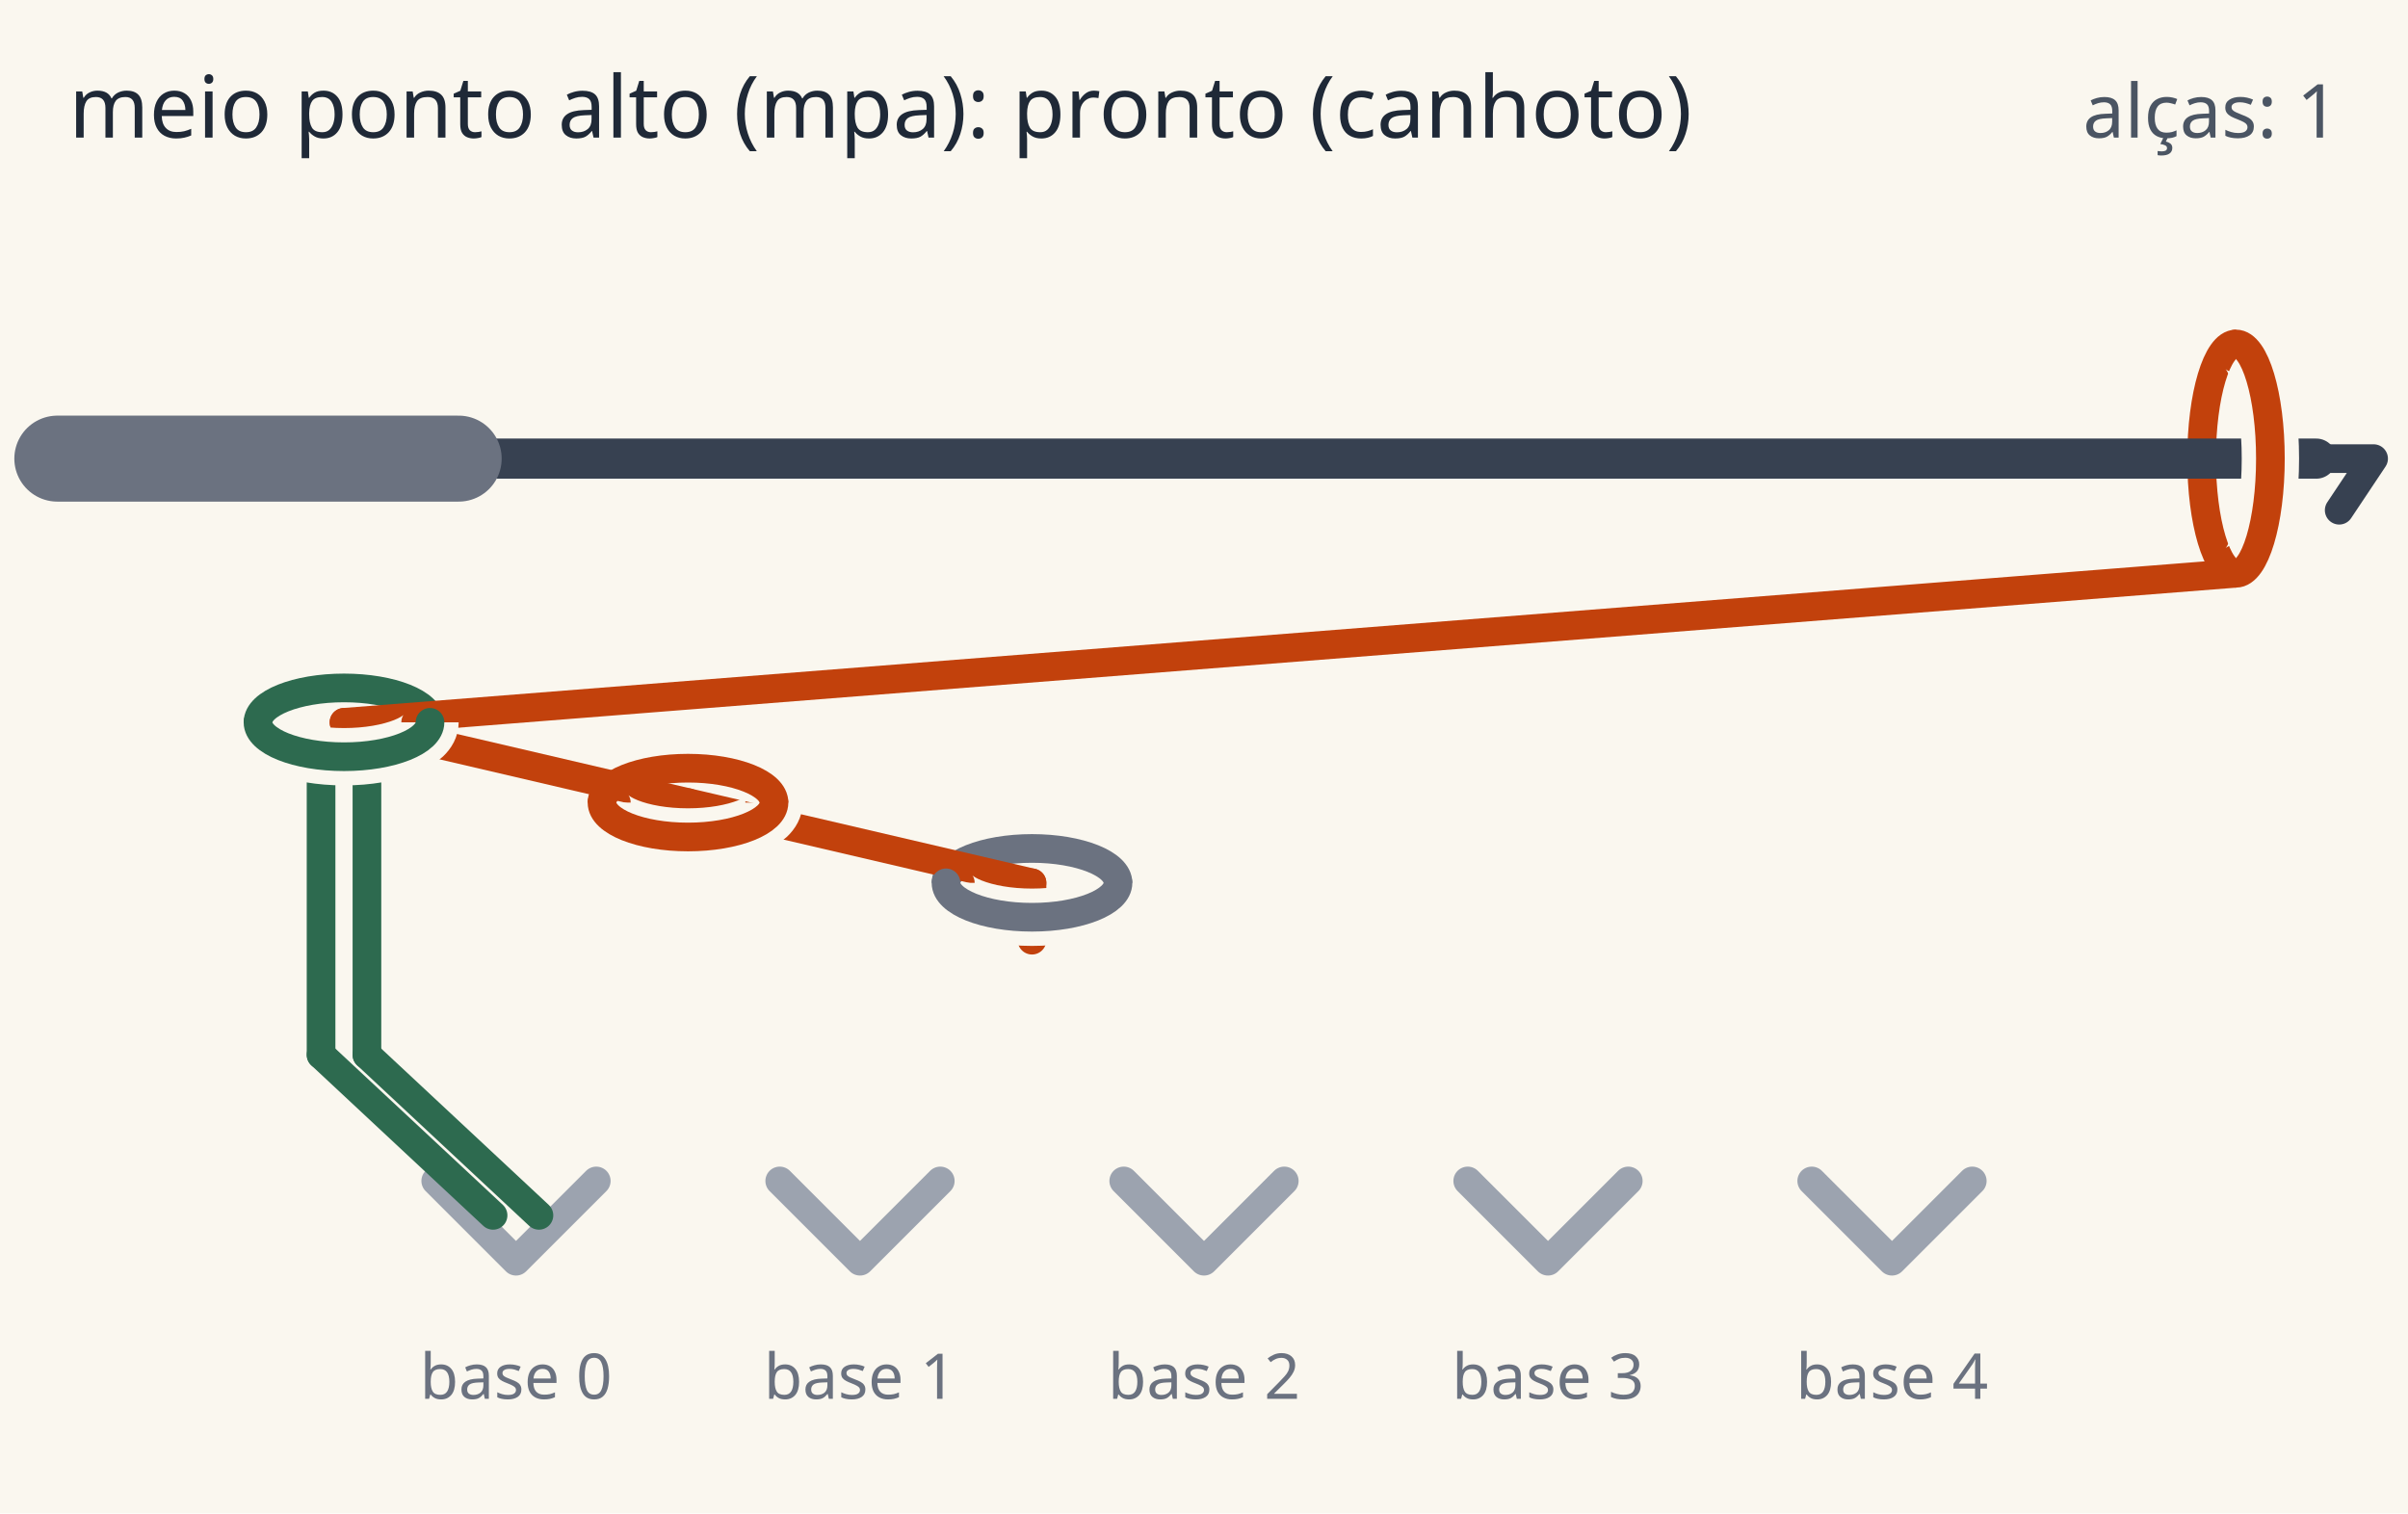
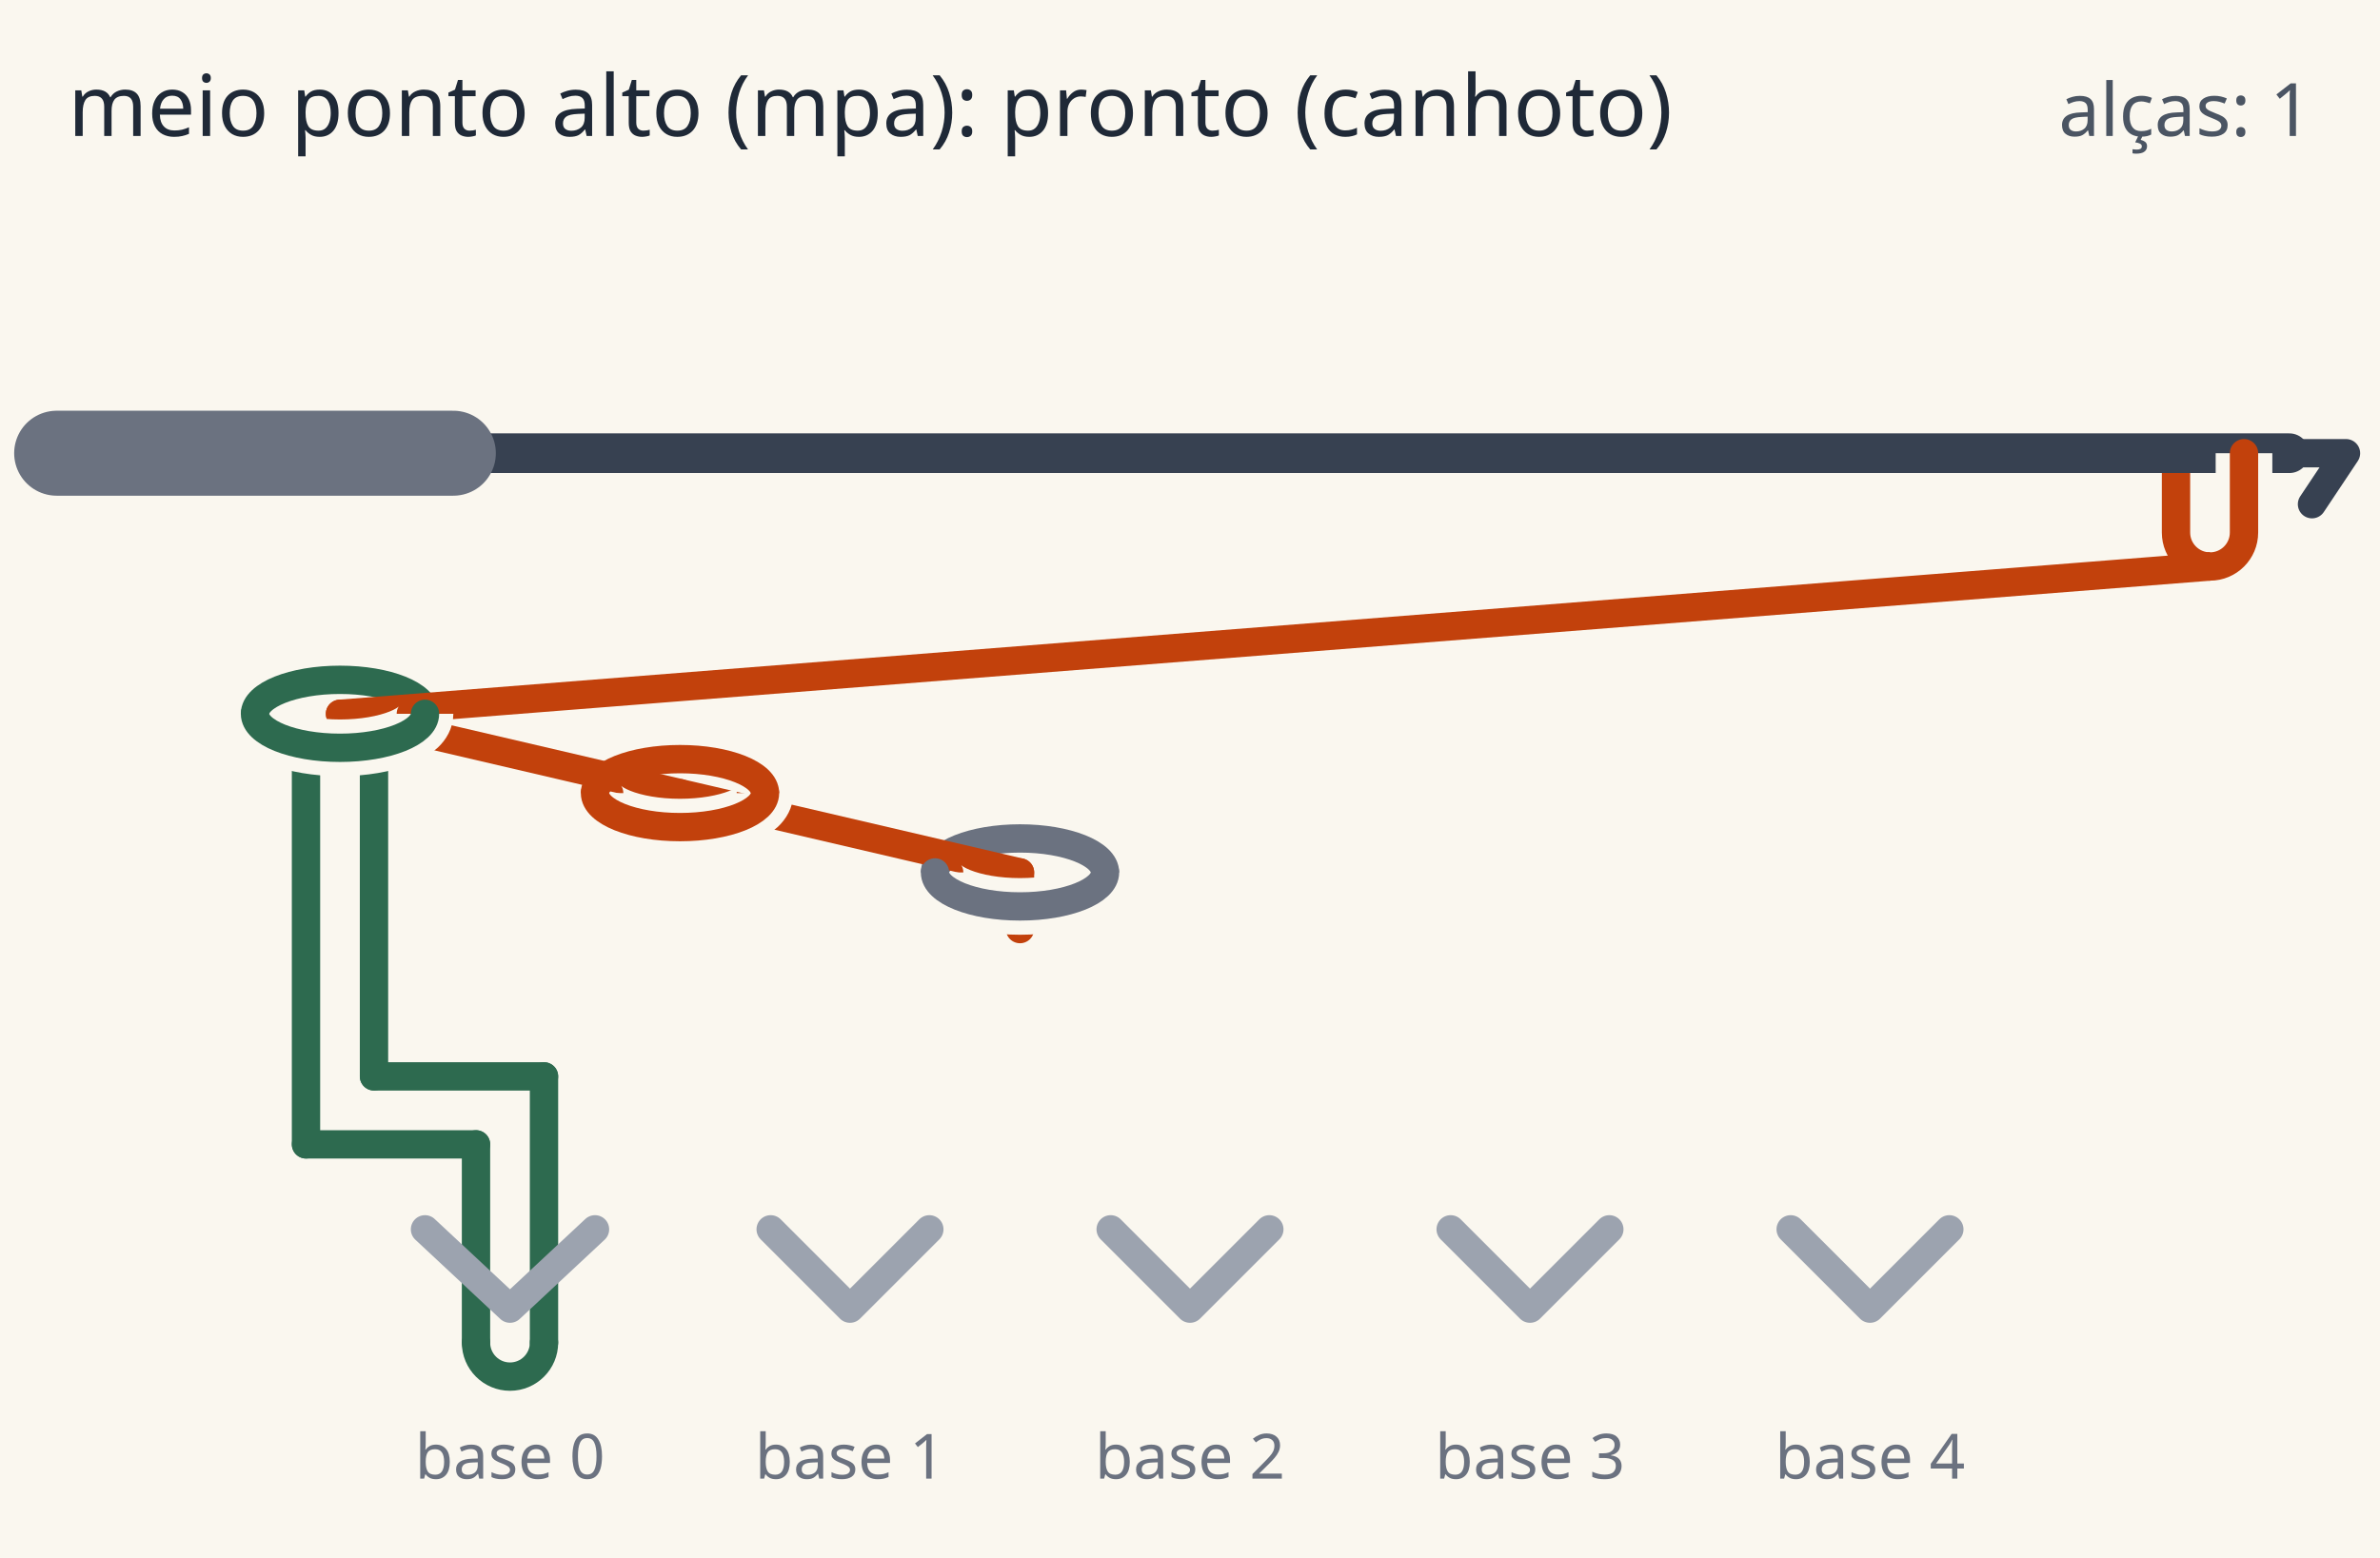
- <svg xmlns="http://www.w3.org/2000/svg" viewBox="0 0 420.0 264.0" width="420.0" height="264.0" font-family="sans-serif">
+ <svg xmlns="http://www.w3.org/2000/svg" viewBox="0 0 420.0 275.0" width="420.0" height="275.0" font-family="sans-serif">
  <rect width="100%" height="100%" fill="#faf7ef" />
  <text x="12" y="24" font-size="15" fill="#1f2937">meio ponto alto (mpa): pronto (canhoto)</text>
  <text x="408.0" y="24" font-size="13" text-anchor="end" fill="#4b5563">alças: 1</text>
-   <path data-base-top="0" d="M 76.0 206.0 L 90.0 220.0 L 104.0 206.0" fill="none" stroke="#9ca3af" stroke-width="5" stroke-linecap="round" stroke-linejoin="round" />
-   <text x="90.0" y="244.0" font-size="11" text-anchor="middle" fill="#6b7280">base 0</text>
-   <path data-base-top="1" d="M 136.0 206.0 L 150.0 220.0 L 164.0 206.0" fill="none" stroke="#9ca3af" stroke-width="5" stroke-linecap="round" stroke-linejoin="round" />
-   <text x="150.0" y="244.0" font-size="11" text-anchor="middle" fill="#6b7280">base 1</text>
-   <path data-base-top="2" d="M 196.0 206.0 L 210.0 220.0 L 224.0 206.0" fill="none" stroke="#9ca3af" stroke-width="5" stroke-linecap="round" stroke-linejoin="round" />
-   <text x="210.0" y="244.0" font-size="11" text-anchor="middle" fill="#6b7280">base 2</text>
-   <path data-base-top="3" d="M 256.0 206.0 L 270.0 220.0 L 284.0 206.0" fill="none" stroke="#9ca3af" stroke-width="5" stroke-linecap="round" stroke-linejoin="round" />
-   <text x="270.0" y="244.0" font-size="11" text-anchor="middle" fill="#6b7280">base 3</text>
-   <path data-base-top="4" d="M 316.0 206.0 L 330.0 220.0 L 344.0 206.0" fill="none" stroke="#9ca3af" stroke-width="5" stroke-linecap="round" stroke-linejoin="round" />
-   <text x="330.0" y="244.0" font-size="11" text-anchor="middle" fill="#6b7280">base 4</text>
-   <line data-leg="2" data-base="0" data-side="l" data-seg="v" x1="56.0" y1="132.0" x2="56.0" y2="184.0" stroke="#2d6a4f" stroke-width="5" stroke-linecap="round" />
-   <line data-leg="2" data-base="0" data-side="l" data-seg="d" x1="56.0" y1="184.0" x2="86.0" y2="212.0" stroke="#2d6a4f" stroke-width="5" stroke-linecap="round" />
-   <line data-leg="2" data-base="0" data-side="r" data-seg="v" x1="64.0" y1="132.0" x2="64.0" y2="184.0" stroke="#2d6a4f" stroke-width="5" stroke-linecap="round" />
-   <line data-leg="2" data-base="0" data-side="r" data-seg="d" x1="64.0" y1="184.0" x2="94.0" y2="212.0" stroke="#2d6a4f" stroke-width="5" stroke-linecap="round" />
-   <path data-loop="0" data-kind="initial" data-on-hook="0" data-part="back" d="M 165.0 154.0 A 15 6 0 0 1 195.0 154.0" fill="none" stroke="#6b7280" stroke-width="5" stroke-linecap="round" />
-   <path data-loop="1" data-kind="yo" data-on-hook="0" data-part="back" d="M 105.0 140.0 A 15 6 0 0 1 135.0 140.0" fill="none" stroke="#c2410c" stroke-width="5" stroke-linecap="round" />
-   <path data-loop="2" data-kind="pulled" data-on-hook="0" data-part="back" d="M 45.0 126.0 A 15 6 0 0 1 75.0 126.0" fill="none" stroke="#2d6a4f" stroke-width="5" stroke-linecap="round" />
-   <path data-loop="3" data-kind="yo" data-on-hook="1" data-part="back" d="M 390.0 60.0 A 6 20 0 0 0 390.0 100.0" fill="none" stroke="#c2410c" stroke-width="5" stroke-linecap="round" />
+   <text x="90.0" y="261.0" font-size="11" text-anchor="middle" fill="#6b7280">base 0</text>
+   <text x="150.0" y="261.0" font-size="11" text-anchor="middle" fill="#6b7280">base 1</text>
+   <text x="210.0" y="261.0" font-size="11" text-anchor="middle" fill="#6b7280">base 2</text>
+   <text x="270.0" y="261.0" font-size="11" text-anchor="middle" fill="#6b7280">base 3</text>
+   <text x="330.0" y="261.0" font-size="11" text-anchor="middle" fill="#6b7280">base 4</text>
+   <line data-leg="2" data-base="0" data-side="back" data-seg="0" x1="54.0" y1="132.0" x2="54.0" y2="202.0" stroke="#2d6a4f" stroke-width="5" stroke-linecap="round" />
+   <line data-leg="2" data-base="0" data-side="back" data-seg="1" x1="54.0" y1="202.0" x2="84.0" y2="202.0" stroke="#2d6a4f" stroke-width="5" stroke-linecap="round" />
+   <line data-leg="2" data-base="0" data-side="back" data-seg="2" x1="84.0" y1="202.0" x2="84.0" y2="237.0" stroke="#2d6a4f" stroke-width="5" stroke-linecap="round" />
+   <line data-leg="2" data-base="0" data-side="front" data-seg="0" x1="66.0" y1="132.0" x2="66.0" y2="190.0" stroke="#2d6a4f" stroke-width="5" stroke-linecap="round" />
+   <line data-leg="2" data-base="0" data-side="front" data-seg="1" x1="66.0" y1="190.0" x2="96.0" y2="190.0" stroke="#2d6a4f" stroke-width="5" stroke-linecap="round" />
+   <line data-leg="2" data-base="0" data-side="front" data-seg="2" x1="96.0" y1="190.0" x2="96.0" y2="237.0" stroke="#2d6a4f" stroke-width="5" stroke-linecap="round" />
+   <path data-leg-curve="2" data-base="0" d="M 84.0 237.0 A 6 6 0 0 0 96.0 237.0" fill="none" stroke="#2d6a4f" stroke-width="5" stroke-linecap="round" />
+   <path data-base-top="0" data-cx="90.0" data-hw="15.0" d="M 75.0 217.0 L 90.0 231.0 L 105.0 217.0" fill="none" stroke="#9ca3af" stroke-width="5" stroke-linecap="round" stroke-linejoin="round" />
+   <path data-base-top="1" data-cx="150.0" data-hw="14.0" d="M 136.0 217.0 L 150.0 231.0 L 164.0 217.0" fill="none" stroke="#9ca3af" stroke-width="5" stroke-linecap="round" stroke-linejoin="round" />
+   <path data-base-top="2" data-cx="210.0" data-hw="14.0" d="M 196.0 217.0 L 210.0 231.0 L 224.0 217.0" fill="none" stroke="#9ca3af" stroke-width="5" stroke-linecap="round" stroke-linejoin="round" />
+   <path data-base-top="3" data-cx="270.0" data-hw="14.0" d="M 256.0 217.0 L 270.0 231.0 L 284.0 217.0" fill="none" stroke="#9ca3af" stroke-width="5" stroke-linecap="round" stroke-linejoin="round" />
+   <path data-base-top="4" data-cx="330.0" data-hw="14.0" d="M 316.0 217.0 L 330.0 231.0 L 344.0 217.0" fill="none" stroke="#9ca3af" stroke-width="5" stroke-linecap="round" stroke-linejoin="round" />
+   <path data-loop="0" data-kind="initial" data-on-hook="0" data-part="back" data-cx="180.0" data-cy="154.0" d="M 165.0 154.0 A 15 6 0 0 1 195.0 154.0" fill="none" stroke="#6b7280" stroke-width="5" stroke-linecap="round" />
+   <path data-loop="1" data-kind="yo" data-on-hook="0" data-part="back" data-cx="120.0" data-cy="140.0" d="M 105.0 140.0 A 15 6 0 0 1 135.0 140.0" fill="none" stroke="#c2410c" stroke-width="5" stroke-linecap="round" />
+   <path data-loop="2" data-kind="pulled" data-on-hook="0" data-part="back" data-cx="60.0" data-cy="126.0" d="M 45.0 126.0 A 15 6 0 0 1 75.0 126.0" fill="none" stroke="#2d6a4f" stroke-width="5" stroke-linecap="round" />
+   <path data-loop="3" data-kind="yo" data-on-hook="1" data-part="back" data-cx="390.0" data-cy="80.0" d="M 384.0 80.0 L 384.0 94.0 A 6 6 0 0 0 390.0 100.0" fill="none" stroke="#c2410c" stroke-width="5" stroke-linecap="round" />
  <line data-hook="1" x1="16.0" y1="80" x2="404.0" y2="80" stroke="#374151" stroke-width="7" stroke-linecap="round" />
  <line data-hook-handle="1" x1="10.0" y1="80" x2="80.0" y2="80" stroke="#6b7280" stroke-width="15" stroke-linecap="round" />
  <path data-hook-tip="1" d="M 402.0 80 L 414.0 80 L 408.0 89" fill="none" stroke="#374151" stroke-width="5" stroke-linecap="round" stroke-linejoin="round" />
  <line data-strand="3" data-draw="1" data-through="2" x1="390.0" y1="100.0" x2="60.0" y2="126.0" stroke="#c2410c" stroke-width="5" stroke-linecap="round" />
  <line data-strand="3" data-draw="1" data-through="1" x1="60.0" y1="126.0" x2="120.0" y2="140.0" stroke="#c2410c" stroke-width="5" stroke-linecap="round" />
  <line data-strand="3" data-draw="1" data-through="0" x1="120.0" y1="140.0" x2="180.0" y2="154.0" stroke="#c2410c" stroke-width="5" stroke-linecap="round" />
  <line data-strand="3" data-draw="1" data-exit="1" x1="180.0" y1="154.0" x2="180.0" y2="164.0" stroke="#c2410c" stroke-width="5" stroke-linecap="round" />
  <path d="M 165.0 154.0 A 15 6 0 0 0 195.0 154.0" fill="none" stroke="#faf7ef" stroke-width="10" stroke-linecap="butt" />
-   <path data-loop="0" data-kind="initial" data-on-hook="0" data-part="front" d="M 165.0 154.0 A 15 6 0 0 0 195.0 154.0" fill="none" stroke="#6b7280" stroke-width="5" stroke-linecap="round" />
+   <path data-loop="0" data-kind="initial" data-on-hook="0" data-part="front" data-cx="180.0" data-cy="154.0" d="M 165.0 154.0 A 15 6 0 0 0 195.0 154.0" fill="none" stroke="#6b7280" stroke-width="5" stroke-linecap="round" />
  <path d="M 105.0 140.0 A 15 6 0 0 0 135.0 140.0" fill="none" stroke="#faf7ef" stroke-width="10" stroke-linecap="butt" />
-   <path data-loop="1" data-kind="yo" data-on-hook="0" data-part="front" d="M 105.0 140.0 A 15 6 0 0 0 135.0 140.0" fill="none" stroke="#c2410c" stroke-width="5" stroke-linecap="round" />
+   <path data-loop="1" data-kind="yo" data-on-hook="0" data-part="front" data-cx="120.0" data-cy="140.0" d="M 105.0 140.0 A 15 6 0 0 0 135.0 140.0" fill="none" stroke="#c2410c" stroke-width="5" stroke-linecap="round" />
  <path d="M 45.0 126.0 A 15 6 0 0 0 75.0 126.0" fill="none" stroke="#faf7ef" stroke-width="10" stroke-linecap="butt" />
-   <path data-loop="2" data-kind="pulled" data-on-hook="0" data-part="front" d="M 45.0 126.0 A 15 6 0 0 0 75.0 126.0" fill="none" stroke="#2d6a4f" stroke-width="5" stroke-linecap="round" />
-   <path d="M 390.0 60.0 A 6 20 0 0 1 390.0 100.0" fill="none" stroke="#faf7ef" stroke-width="10" stroke-linecap="butt" />
-   <path data-loop="3" data-kind="yo" data-on-hook="1" data-part="front" d="M 390.0 60.0 A 6 20 0 0 1 390.0 100.0" fill="none" stroke="#c2410c" stroke-width="5" stroke-linecap="round" />
+   <path data-loop="2" data-kind="pulled" data-on-hook="0" data-part="front" data-cx="60.0" data-cy="126.0" d="M 45.0 126.0 A 15 6 0 0 0 75.0 126.0" fill="none" stroke="#2d6a4f" stroke-width="5" stroke-linecap="round" />
+   <path d="M 390.0 100.0 A 6 6 0 0 0 396.0 94.0 L 396.0 80.0" fill="none" stroke="#faf7ef" stroke-width="10" stroke-linecap="butt" />
+   <path data-loop="3" data-kind="yo" data-on-hook="1" data-part="front" data-cx="390.0" data-cy="80.0" d="M 390.0 100.0 A 6 6 0 0 0 396.0 94.0 L 396.0 80.0" fill="none" stroke="#c2410c" stroke-width="5" stroke-linecap="round" />
</svg>
